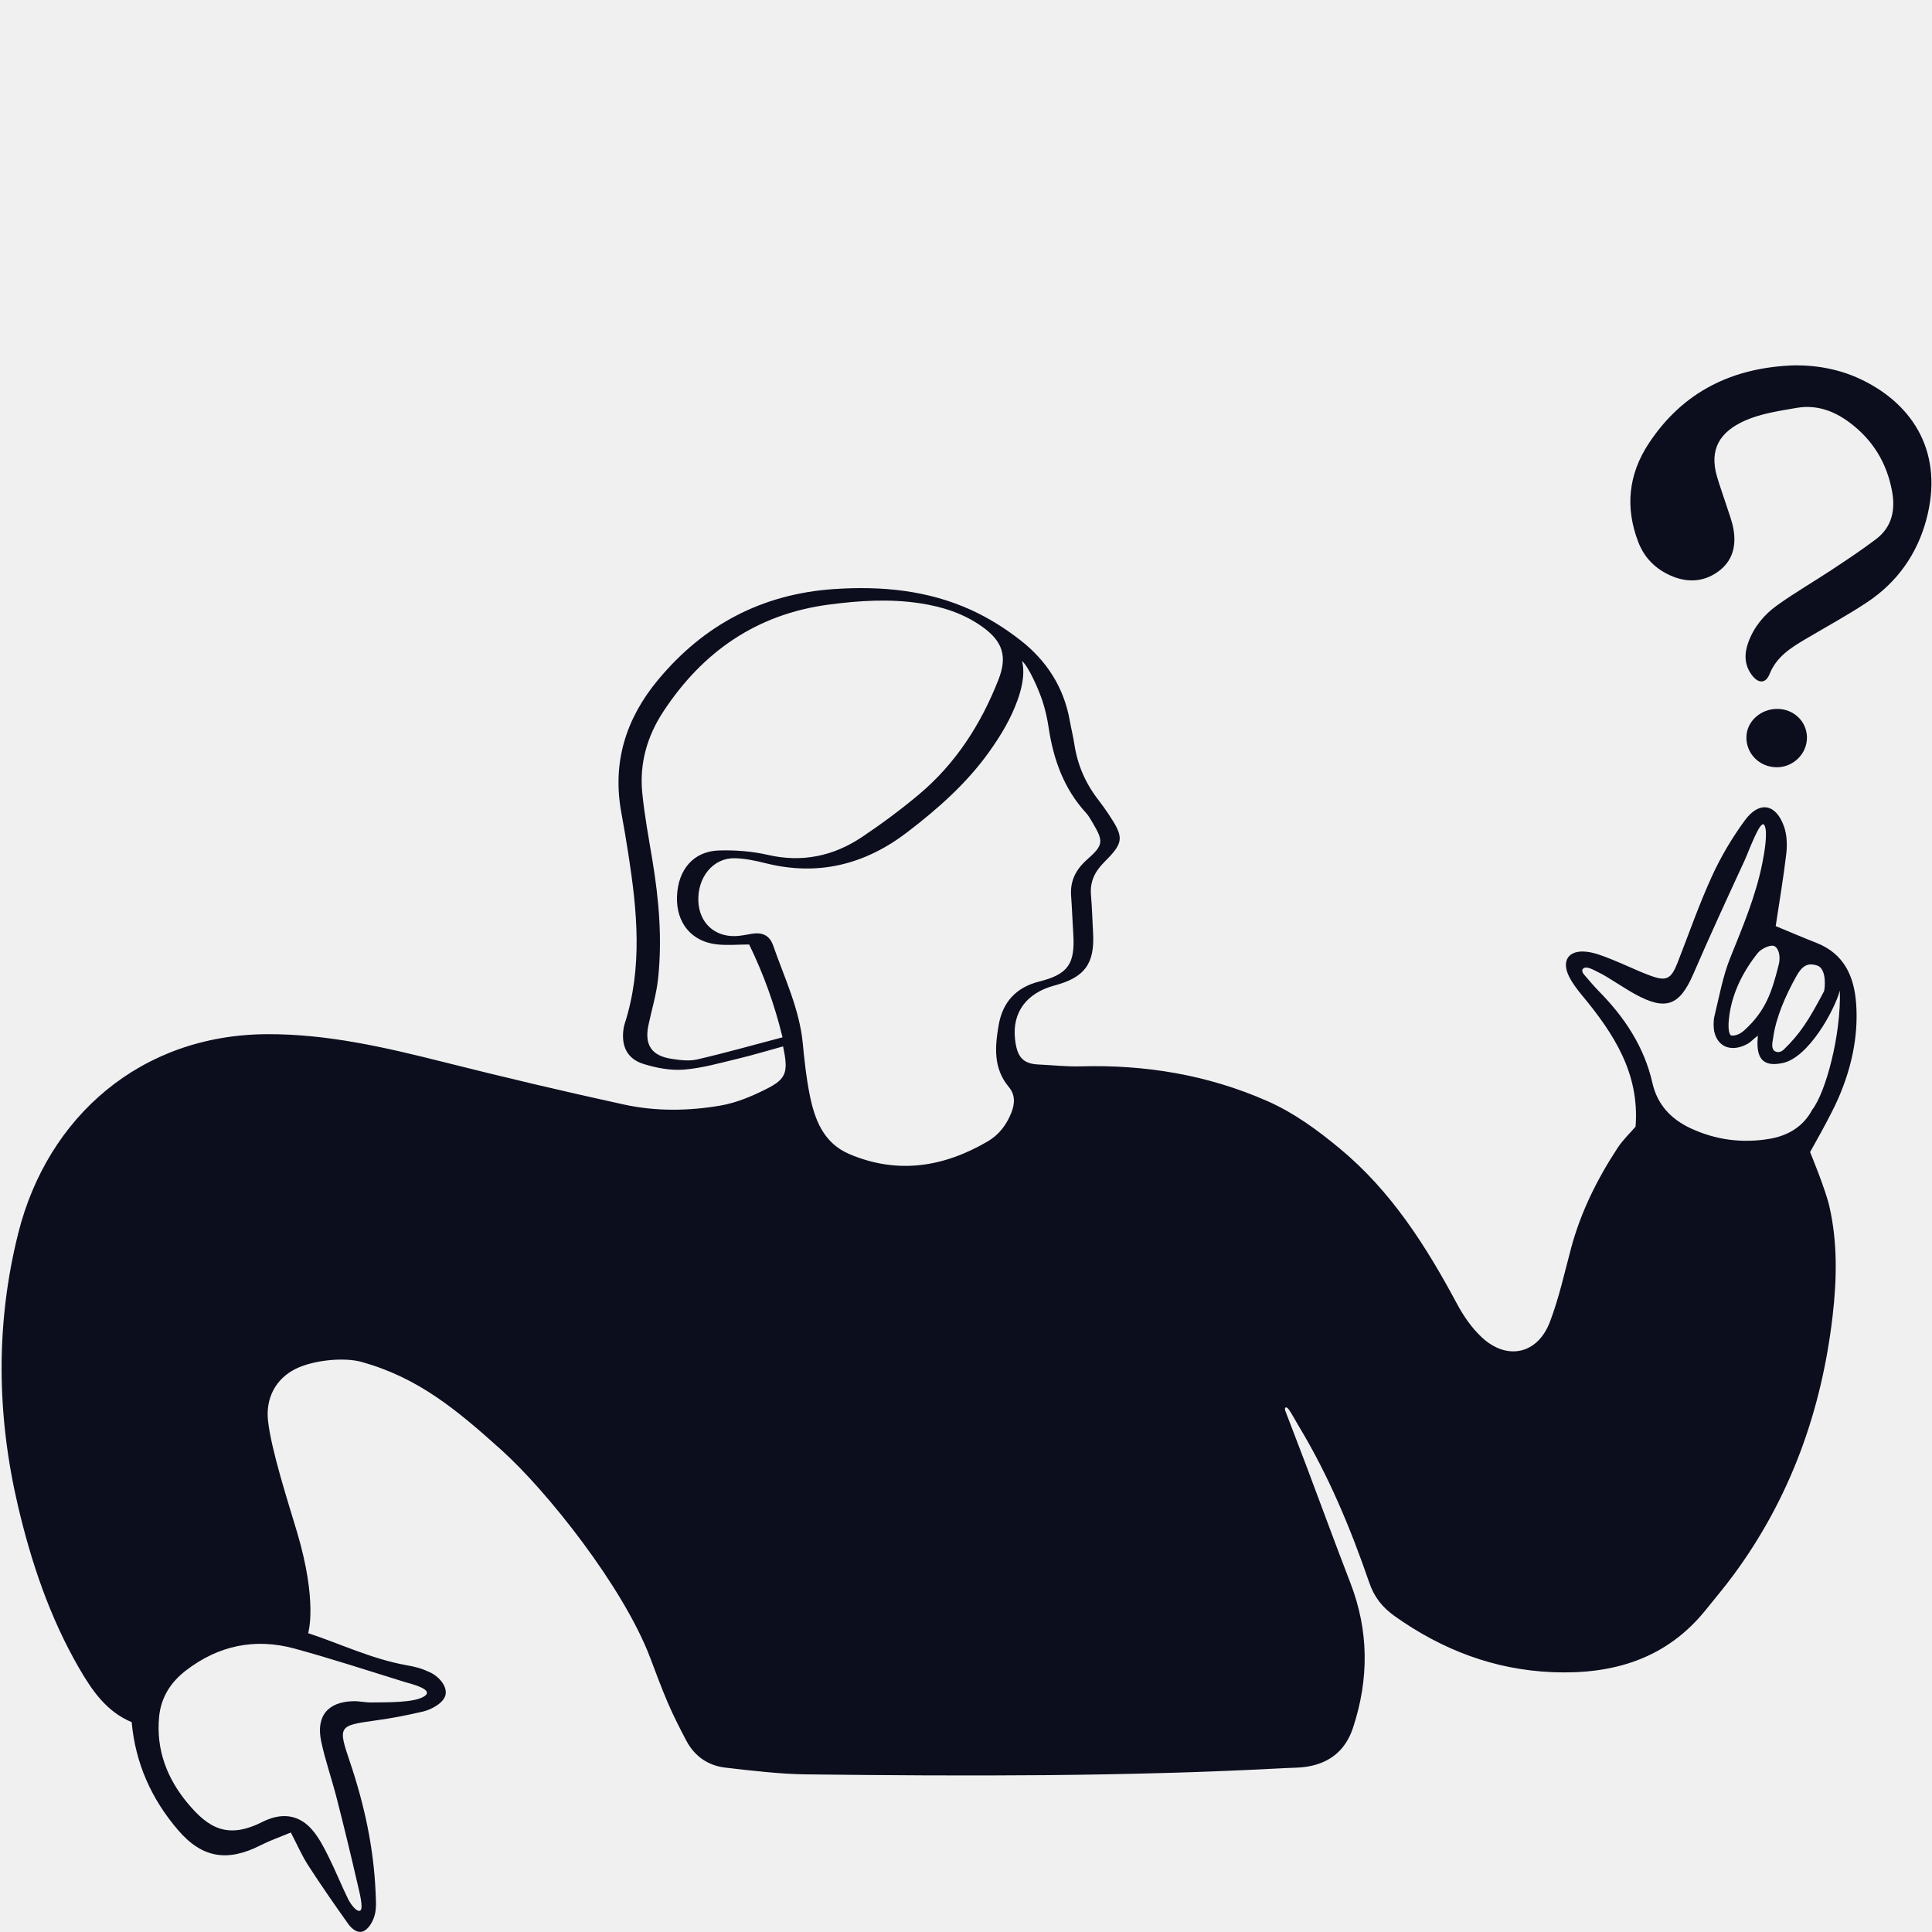
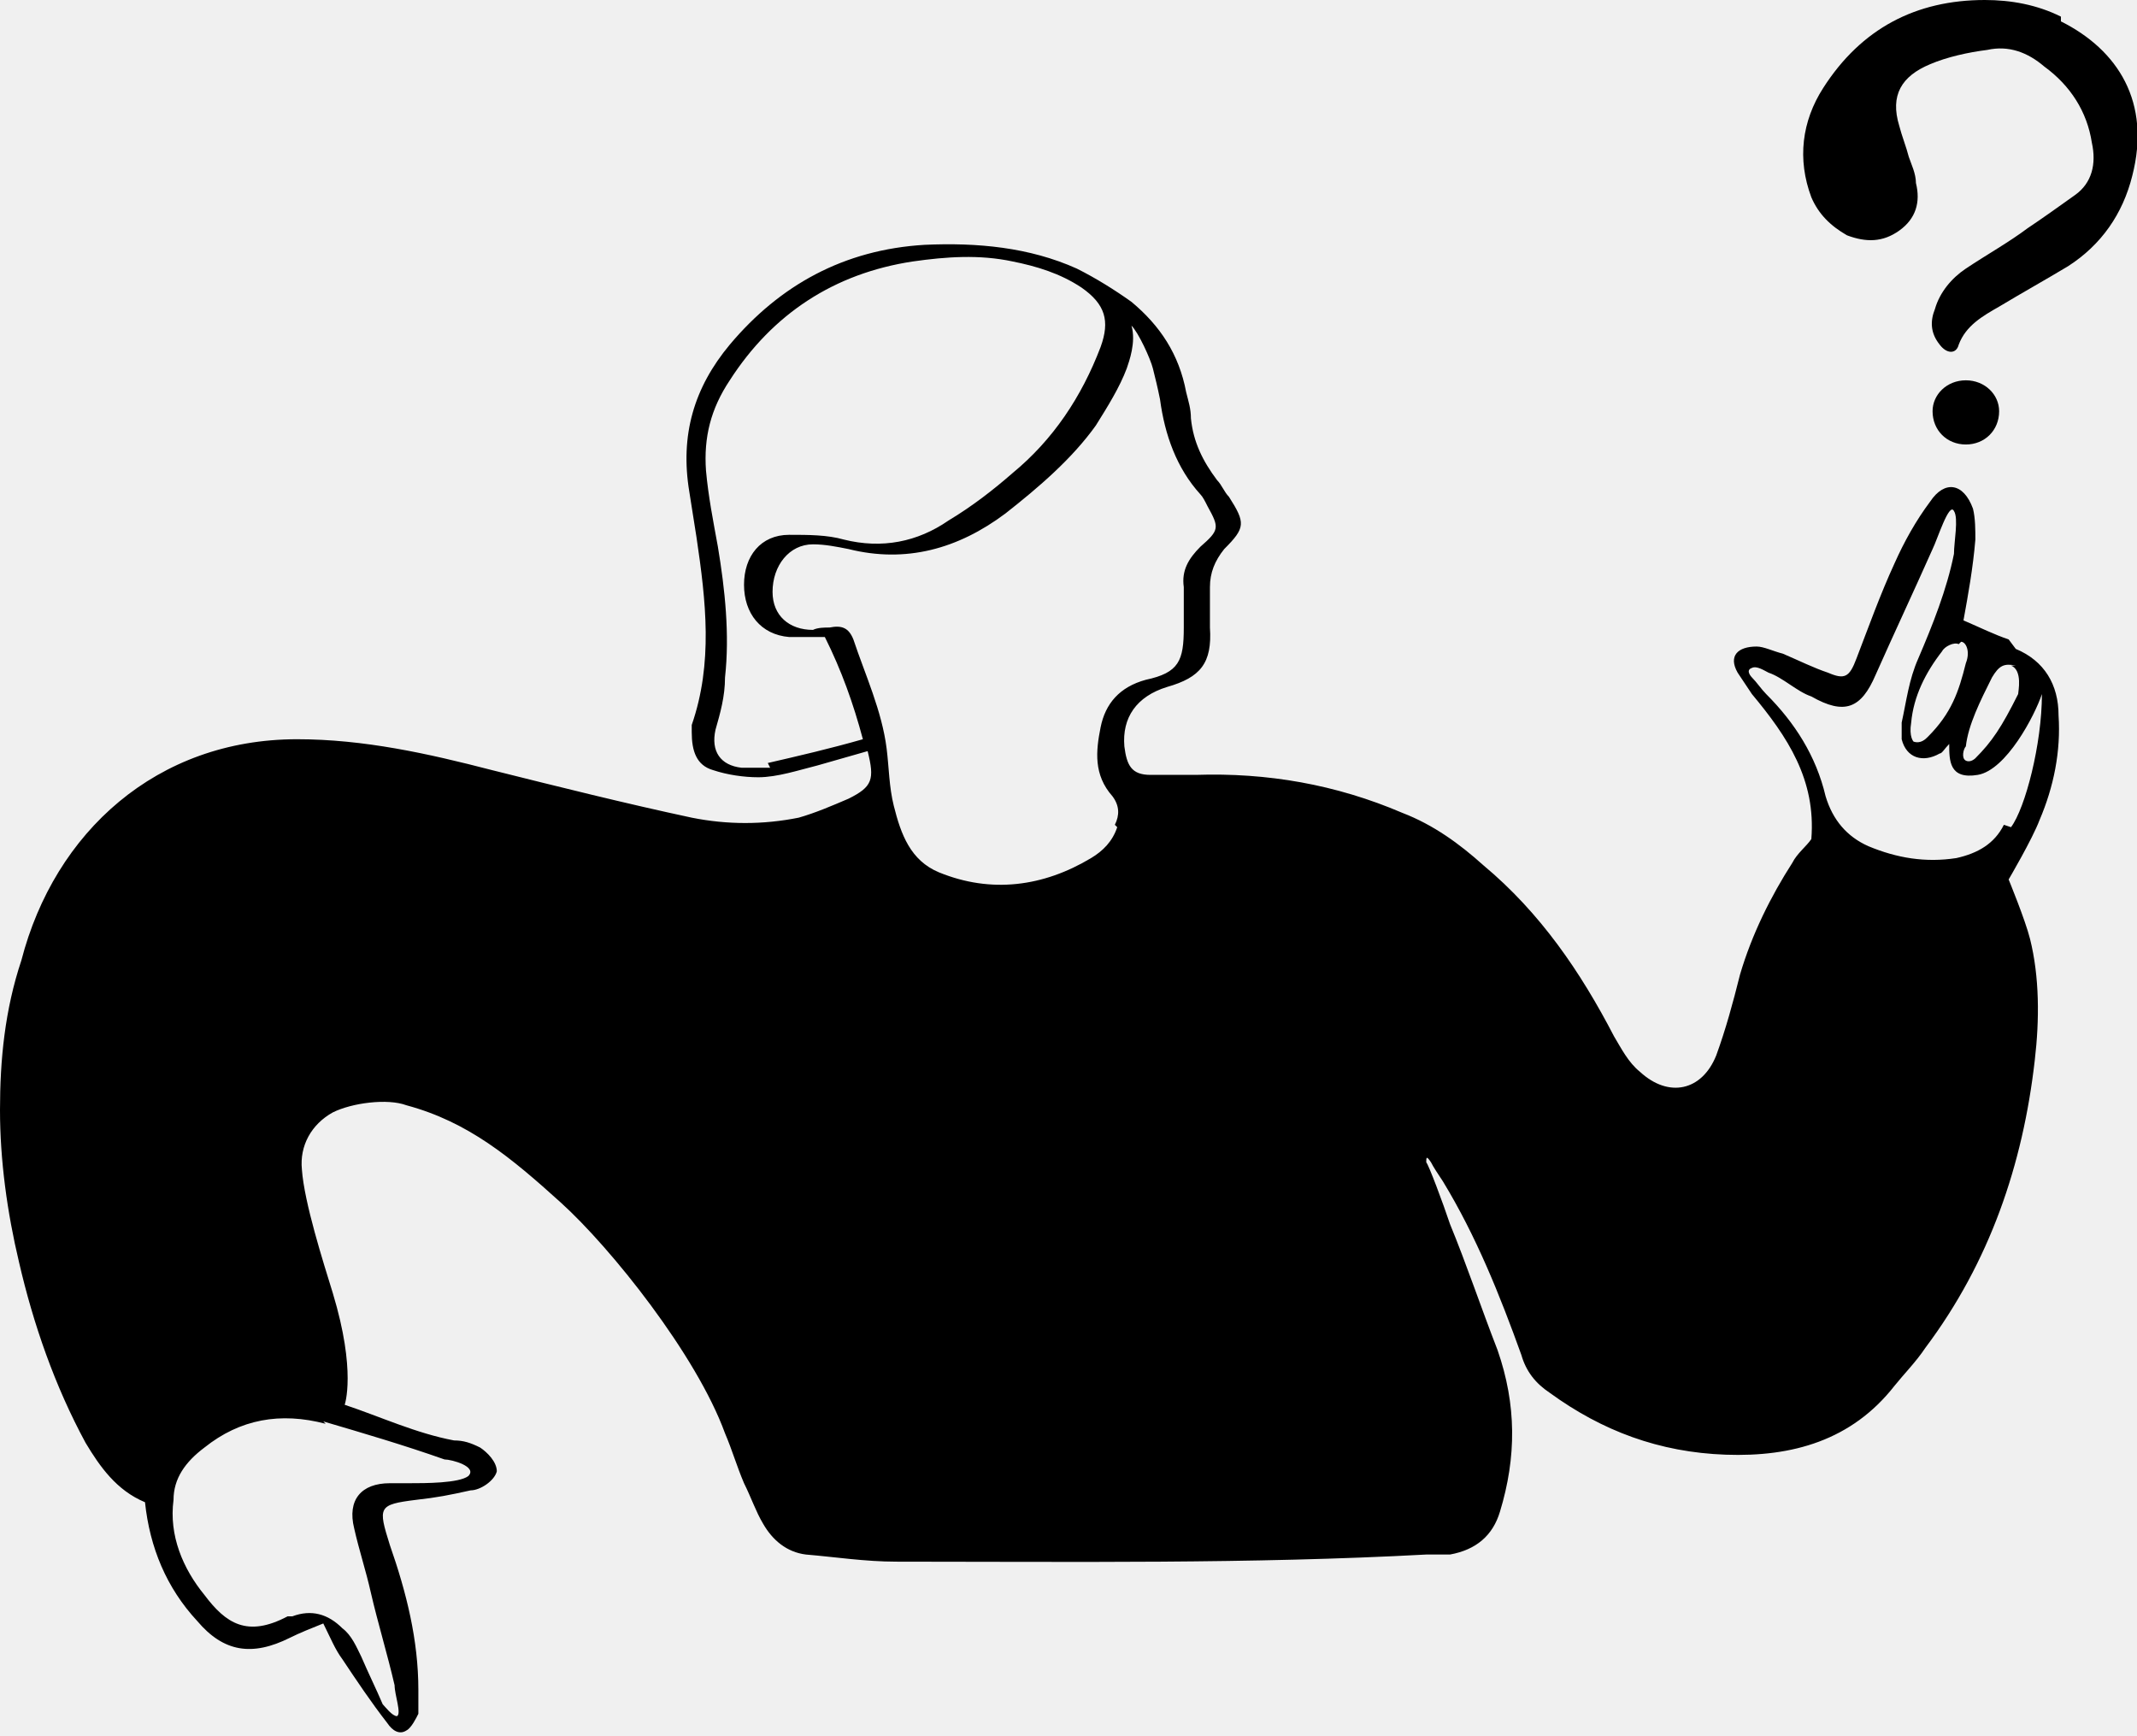
- <svg xmlns="http://www.w3.org/2000/svg" width="90" height="90" viewBox="0 0 90 90" fill="none">
-   <g clip-path="url(#clip0_7_694)">
-     <g clip-path="url(#clip1_7_694)">
-       <path d="M59.88 65.737C59.944 65.906 60.559 67.501 60.892 68.385C61.564 70.166 62.216 71.955 62.903 73.73C63.771 75.971 63.777 78.218 63.028 80.487C62.686 81.525 61.967 82.117 60.905 82.296C60.573 82.352 60.231 82.346 59.893 82.364C52.452 82.764 45.006 82.744 37.559 82.657C36.304 82.642 35.048 82.488 33.798 82.344C32.992 82.252 32.358 81.82 31.972 81.087C31.673 80.519 31.378 79.945 31.124 79.356C30.82 78.652 30.556 77.93 30.284 77.213C29.034 73.927 25.5 69.474 23.354 67.543C21.24 65.642 19.487 64.189 16.861 63.448C16.007 63.207 14.565 63.367 13.754 63.776C12.837 64.239 12.376 65.138 12.483 66.161C12.626 67.529 13.434 70.017 13.827 71.335C14.815 74.641 14.354 76.079 14.354 76.079C15.846 76.569 17.311 77.281 18.928 77.57C19.375 77.649 19.633 77.718 20.045 77.909C20.392 78.07 20.796 78.475 20.764 78.889C20.731 79.316 20.078 79.646 19.704 79.731C18.837 79.928 18.321 80.032 17.44 80.153C15.77 80.384 15.743 80.43 16.292 82.051C16.966 84.038 17.412 86.075 17.498 88.18C17.511 88.516 17.542 88.869 17.461 89.188C17.392 89.459 17.228 89.776 17.007 89.922C16.706 90.121 16.402 89.876 16.222 89.624C15.584 88.727 14.954 87.822 14.358 86.898C14.062 86.439 13.843 85.931 13.548 85.365C13.037 85.578 12.581 85.736 12.154 85.953C10.597 86.747 9.417 86.565 8.286 85.242C7.059 83.808 6.308 82.147 6.134 80.225C4.955 79.732 4.28 78.74 3.677 77.696C2.313 75.333 1.451 72.772 0.833 70.132C-0.156 65.906 -0.206 61.647 0.852 57.44C2.213 52.026 6.553 48.196 12.458 48.176C15.257 48.166 17.943 48.789 20.632 49.466C23.432 50.172 26.243 50.837 29.064 51.453C30.546 51.776 32.072 51.758 33.564 51.501C34.303 51.374 35.032 51.066 35.708 50.725C36.642 50.254 36.73 49.941 36.479 48.745C35.779 48.937 35.088 49.148 34.387 49.315C33.551 49.514 32.713 49.759 31.863 49.826C31.241 49.876 30.575 49.75 29.973 49.562C29.223 49.327 28.944 48.748 29.04 47.972C29.051 47.881 29.069 47.789 29.097 47.702C29.946 45.072 29.682 42.42 29.268 39.765C29.169 39.128 29.061 38.492 28.944 37.857C28.513 35.52 29.154 33.478 30.651 31.675C32.783 29.106 35.497 27.669 38.85 27.441C41.066 27.291 43.226 27.494 45.257 28.423C46.059 28.79 46.828 29.274 47.525 29.816C48.752 30.769 49.562 32.02 49.836 33.579C49.9 33.942 49.992 34.3 50.047 34.664C50.192 35.629 50.566 36.49 51.164 37.26C51.334 37.478 51.493 37.705 51.647 37.935C52.363 39.009 52.361 39.243 51.454 40.146C51.008 40.59 50.766 41.063 50.822 41.697C50.872 42.278 50.886 42.862 50.919 43.445C51.002 44.89 50.536 45.531 49.129 45.906C47.832 46.251 47.154 47.144 47.282 48.385C47.368 49.212 47.626 49.557 48.387 49.589C49.03 49.617 49.675 49.693 50.316 49.675C53.344 49.588 56.26 50.068 59.041 51.294C60.291 51.846 61.37 52.639 62.419 53.509C64.816 55.498 66.432 58.048 67.877 60.746C68.177 61.306 68.558 61.857 69.018 62.289C70.193 63.393 71.623 63.09 72.198 61.585C72.624 60.471 72.879 59.291 73.19 58.135C73.641 56.455 74.406 54.92 75.354 53.474C75.604 53.094 75.944 52.773 76.191 52.484C76.386 50.005 75.173 48.148 73.716 46.389C73.483 46.106 73.251 45.809 73.09 45.483C72.729 44.751 73.07 44.25 73.886 44.334C74.275 44.373 74.659 44.528 75.029 44.672C75.657 44.918 76.263 45.225 76.897 45.456C77.635 45.726 77.852 45.599 78.147 44.847C78.673 43.502 79.148 42.133 79.748 40.821C80.165 39.907 80.69 39.023 81.284 38.213C81.958 37.294 82.734 37.438 83.109 38.51C83.244 38.896 83.259 39.356 83.212 39.769C83.081 40.894 82.888 42.012 82.719 43.141C83.394 43.42 84.005 43.682 84.623 43.925C85.913 44.434 86.377 45.493 86.467 46.759C86.576 48.29 86.243 49.762 85.639 51.158C85.276 51.998 84.32 53.666 84.32 53.666C84.32 53.666 85.029 55.381 85.213 56.172C85.599 57.836 85.573 59.555 85.371 61.295C84.859 65.715 83.404 69.78 80.744 73.381C80.343 73.925 79.904 74.442 79.482 74.97C77.648 77.267 75.169 78.007 72.35 77.897C69.625 77.791 67.193 76.862 64.98 75.293C64.404 74.885 64.02 74.409 63.787 73.729C62.917 71.199 61.89 68.734 60.501 66.435C60.344 66.175 60.161 65.821 60.032 65.653C59.903 65.485 59.815 65.569 59.88 65.737ZM47.61 30.791C47.786 31.474 47.524 32.27 47.403 32.609C47.094 33.479 46.618 34.27 46.073 35.032C45.024 36.499 43.69 37.675 42.27 38.763C40.3 40.272 38.119 40.826 35.676 40.214C35.201 40.095 34.71 39.991 34.224 39.98C33.226 39.956 32.485 40.865 32.532 41.984C32.573 42.981 33.281 43.647 34.274 43.606C34.518 43.596 34.761 43.543 35.003 43.502C35.488 43.418 35.846 43.551 36.019 44.051C36.541 45.553 37.244 46.998 37.398 48.615C37.473 49.408 37.56 50.205 37.716 50.986C37.949 52.157 38.361 53.253 39.578 53.767C41.822 54.714 43.962 54.368 46.011 53.171C46.529 52.869 46.879 52.413 47.107 51.847C47.284 51.407 47.294 50.995 46.996 50.638C46.26 49.76 46.348 48.751 46.523 47.745C46.709 46.682 47.334 45.993 48.413 45.723C49.763 45.384 50.089 44.898 49.996 43.483C49.958 42.902 49.94 42.319 49.897 41.739C49.844 41.039 50.113 40.509 50.639 40.044C51.411 39.361 51.413 39.196 50.899 38.327C50.806 38.169 50.715 38.003 50.592 37.869C49.555 36.738 49.071 35.372 48.848 33.884C48.785 33.461 48.689 33.037 48.554 32.631C48.403 32.175 47.94 31.08 47.61 30.791ZM36.454 48.322C36.071 46.756 35.562 45.362 34.899 43.998C34.372 43.999 33.878 44.046 33.395 43.993C32.207 43.863 31.496 42.986 31.537 41.767C31.578 40.517 32.303 39.658 33.477 39.619C34.237 39.595 35.022 39.652 35.761 39.822C37.369 40.193 38.825 39.883 40.16 38.989C41.078 38.373 41.971 37.711 42.817 37.001C44.526 35.565 45.696 33.734 46.508 31.672C46.94 30.573 46.711 29.876 45.756 29.195C44.885 28.574 43.898 28.26 42.849 28.102C41.435 27.888 40.027 27.978 38.619 28.163C35.257 28.605 32.74 30.35 30.901 33.146C30.149 34.291 29.787 35.551 29.917 36.91C30.02 37.976 30.22 39.034 30.395 40.093C30.697 41.919 30.854 43.755 30.655 45.599C30.577 46.327 30.357 47.04 30.206 47.76C30.015 48.671 30.352 49.183 31.276 49.323C31.668 49.383 32.092 49.441 32.468 49.355C33.779 49.052 35.075 48.685 36.454 48.322ZM19.783 79.008C20.233 78.688 19.113 78.434 18.832 78.347C17.132 77.82 15.438 77.265 13.72 76.797C11.887 76.297 10.183 76.648 8.666 77.814C7.951 78.363 7.497 79.069 7.411 79.984C7.267 81.51 7.782 82.844 8.73 83.987C9.723 85.184 10.627 85.697 12.278 84.845C12.332 84.817 12.39 84.795 12.447 84.772C13.253 84.44 13.977 84.589 14.538 85.235C14.853 85.597 15.081 86.044 15.298 86.478C15.627 87.136 15.9 87.821 16.224 88.481C16.301 88.638 16.594 89.086 16.776 89.006C16.957 88.926 16.724 88.064 16.644 87.713C16.341 86.397 16.023 85.085 15.688 83.777C15.46 82.885 15.151 82.011 14.961 81.112C14.713 79.935 15.282 79.268 16.475 79.248C16.75 79.244 17.026 79.311 17.301 79.307C18.026 79.296 19.334 79.329 19.783 79.008ZM73.774 45.103C73.607 45.212 73.796 45.407 73.86 45.479C74.01 45.647 74.247 45.939 74.458 46.151C75.667 47.371 76.591 48.751 76.978 50.456C77.203 51.451 77.836 52.131 78.752 52.558C79.929 53.106 81.165 53.267 82.438 53.05C83.291 52.905 84.005 52.483 84.421 51.695C85.042 50.905 85.773 48.21 85.707 46.142C85.462 47.057 84.256 49.254 83.055 49.518C81.855 49.783 81.828 48.941 81.888 48.247C81.691 48.383 81.572 48.531 81.442 48.607C80.73 49.02 80.027 48.835 79.854 48.042C79.816 47.865 79.818 47.535 79.859 47.366C80.085 46.448 80.248 45.501 80.597 44.63C81.182 43.176 81.793 41.739 82.099 40.194C82.184 39.764 82.369 38.748 82.191 38.437C82.012 38.127 81.468 39.654 81.269 40.086C80.459 41.84 79.65 43.595 78.884 45.368C78.243 46.851 77.602 47.098 76.169 46.313C75.873 46.151 75.592 45.963 75.303 45.788C75.015 45.613 74.735 45.419 74.43 45.279C74.296 45.217 73.941 44.994 73.774 45.103ZM80.664 48.241C80.921 48.256 81.134 48.105 81.246 48.005C82.279 47.078 82.554 46.148 82.858 44.946C82.976 44.479 82.816 44.113 82.623 44.062C82.419 44.008 82.019 44.223 81.884 44.393C81.153 45.312 80.666 46.331 80.543 47.431C80.476 48.036 80.58 48.236 80.664 48.241ZM82.692 48.975C82.906 49.085 83.079 48.909 83.117 48.872C83.853 48.151 84.246 47.55 84.966 46.185C85.009 46.103 85.115 45.141 84.662 44.983C84.209 44.825 83.947 45 83.686 45.466C83.165 46.398 82.727 47.41 82.601 48.344C82.578 48.511 82.478 48.864 82.692 48.975Z" fill="#0C0E1E" />
-     </g>
-     <g clip-path="url(#clip2_7_694)">
-       <path d="M83.602 17.019C84.707 17.013 85.763 17.22 86.752 17.701C89.162 18.874 90.567 21.142 89.731 24.224C89.296 25.827 88.372 27.128 86.982 28.052C86.058 28.666 85.077 29.197 84.121 29.764C83.426 30.175 82.758 30.588 82.432 31.404C82.247 31.865 81.894 31.845 81.593 31.427C81.256 30.96 81.251 30.453 81.44 29.931C81.7 29.21 82.178 28.633 82.784 28.199C83.61 27.606 84.495 27.097 85.344 26.535C86.037 26.076 86.732 25.616 87.394 25.114C88.141 24.549 88.301 23.752 88.138 22.874C87.89 21.544 87.227 20.469 86.131 19.661C85.403 19.124 84.591 18.844 83.694 19.001C82.877 19.143 82.025 19.264 81.281 19.597C80.117 20.118 79.613 20.926 79.985 22.203C80.114 22.646 80.275 23.079 80.415 23.518C80.536 23.899 80.688 24.275 80.754 24.666C80.888 25.447 80.706 26.15 80.028 26.634C79.339 27.128 78.574 27.145 77.824 26.813C77.125 26.503 76.604 25.992 76.32 25.257C75.698 23.645 75.856 22.104 76.797 20.67C78.397 18.232 80.728 17.109 83.602 17.019ZM84.175 34.349C84.168 33.607 83.56 33.025 82.791 33.023C82.021 33.022 81.378 33.599 81.355 34.312C81.329 35.091 81.946 35.726 82.744 35.742C83.525 35.758 84.182 35.119 84.175 34.349Z" fill="#0C0E1E" />
-     </g>
-   </g>
-   <defs>
-     <clipPath id="clip0_7_694">
-       <rect width="90" height="90" fill="white" />
-     </clipPath>
-     <clipPath id="clip1_7_694">
-       <rect width="86.447" height="62.531" fill="white" transform="matrix(0.999996 -0.00289623 0.00209026 0.999998 -0.000488281 27.5125)" />
-     </clipPath>
-     <clipPath id="clip2_7_694">
-       <rect width="14.027" height="18.722" fill="white" transform="matrix(0.999996 -0.00289639 0.00209017 0.999998 75.9346 17.0408)" />
-     </clipPath>
-   </defs>
+ <svg xmlns="http://www.w3.org/2000/svg" id="Calque_1" version="1.1" viewBox="0 0 89.9 73">
+   <path d="M84.5,26.9c-.6-.2-1.2-.5-1.9-.8.2-1.1.4-2.2.5-3.4,0-.4,0-.9-.1-1.3-.4-1.1-1.2-1.2-1.8-.3-.6.8-1.1,1.7-1.5,2.6-.6,1.3-1.1,2.7-1.6,4-.3.8-.5.9-1.2.6-.6-.2-1.2-.5-1.9-.8-.4-.1-.8-.3-1.1-.3-.8,0-1.2.4-.8,1.1.2.3.4.6.6.9,1.5,1.8,2.7,3.6,2.5,6.1-.2.3-.6.6-.8,1-.9,1.4-1.7,3-2.2,4.7-.3,1.2-.6,2.3-1,3.4-.6,1.5-2,1.8-3.2.7-.5-.4-.8-1-1.1-1.5-1.4-2.7-3.1-5.2-5.5-7.2-1-.9-2.1-1.7-3.4-2.2-2.8-1.2-5.7-1.7-8.7-1.6-.6,0-1.3,0-1.9,0-.8,0-1-.4-1.1-1.2-.1-1.2.5-2.1,1.8-2.5,1.4-.4,1.9-1,1.8-2.5,0-.6,0-1.2,0-1.7,0-.6.2-1.1.6-1.6.9-.9.9-1.1.2-2.2-.2-.2-.3-.5-.5-.7-.6-.8-1-1.6-1.1-2.6,0-.4-.1-.7-.2-1.1-.3-1.6-1.1-2.8-2.3-3.8-.7-.5-1.5-1-2.3-1.4-2-.9-4.2-1.1-6.4-1-3.4.2-6.1,1.7-8.2,4.2-1.5,1.8-2.1,3.8-1.7,6.2.1.6.2,1.3.3,1.9.4,2.7.7,5.3-.2,7.9,0,0,0,.2,0,.3,0,.8.2,1.4.9,1.6.6.2,1.3.3,1.9.3.8,0,1.7-.3,2.5-.5.7-.2,1.4-.4,2.1-.6.3,1.2.2,1.5-.8,2-.7.3-1.4.6-2.1.8-1.5.3-3,.3-4.5,0-2.8-.6-5.6-1.3-8.4-2-2.7-.7-5.4-1.3-8.2-1.3-5.9,0-10.2,3.9-11.6,9.3C.2,42.5,0,44.6,0,46.7h0c0,2.1.3,4.3.8,6.4.6,2.6,1.5,5.2,2.8,7.6.6,1,1.3,2,2.5,2.5.2,1.9.9,3.6,2.2,5,1.1,1.3,2.3,1.5,3.9.7.4-.2.9-.4,1.4-.6.3.6.5,1.1.8,1.5.6.9,1.2,1.8,1.9,2.7.2.3.5.5.8.3.2-.1.4-.5.5-.7,0-.3,0-.7,0-1,0-2.1-.5-4.1-1.2-6.1-.5-1.6-.5-1.7,1.1-1.9.9-.1,1.4-.2,2.3-.4.4,0,1-.4,1.1-.8,0-.4-.4-.8-.7-1-.4-.2-.7-.3-1.1-.3-1.6-.3-3.1-1-4.6-1.5,0,0,.5-1.4-.5-4.7-.4-1.3-1.2-3.8-1.3-5.2-.1-1,.4-1.9,1.3-2.4.8-.4,2.3-.6,3.1-.3,2.6.7,4.4,2.2,6.5,4.1,2.1,1.9,5.7,6.4,6.9,9.7.3.7.5,1.4.8,2.1.3.6.5,1.2.8,1.7.4.7,1,1.2,1.8,1.3,1.2.1,2.5.3,3.8.3,7.4,0,14.9.1,22.3-.3.3,0,.7,0,1,0,1.1-.2,1.8-.8,2.1-1.8.7-2.3.7-4.5-.1-6.8-.7-1.8-1.3-3.6-2-5.3-.3-.9-.9-2.5-1-2.6,0-.2,0-.3.2,0,.1.2.3.5.5.8,1.4,2.3,2.4,4.8,3.3,7.3.2.7.6,1.2,1.2,1.6,2.2,1.6,4.6,2.5,7.4,2.6,2.8.1,5.3-.6,7.1-2.9.4-.5.9-1,1.3-1.6,2.7-3.6,4.1-7.7,4.6-12.1.2-1.7.2-3.5-.2-5.1-.2-.8-.9-2.5-.9-2.5,0,0,1-1.7,1.3-2.5.6-1.4.9-2.9.8-4.4,0-1.3-.6-2.3-1.8-2.8ZM13.6,59.8c1.7.5,3.4,1,5.1,1.6.3,0,1.4.3,1,.7-.4.3-1.8.3-2.5.3-.3,0-.6,0-.8,0-1.2,0-1.8.7-1.5,1.9.2.9.5,1.8.7,2.7.3,1.3.7,2.6,1,3.9,0,.4.3,1.2.1,1.3-.2,0-.5-.4-.6-.5-.3-.7-.6-1.3-.9-2-.2-.4-.4-.9-.8-1.2-.6-.6-1.3-.8-2.1-.5,0,0-.1,0-.2,0-1.7.9-2.6.3-3.5-.9-.9-1.1-1.5-2.5-1.3-4,0-.9.5-1.6,1.3-2.2,1.5-1.2,3.2-1.5,5.1-1ZM32.4,32.3c-.4,0-.8,0-1.2,0-.9-.1-1.3-.7-1.1-1.6.2-.7.4-1.4.4-2.2.2-1.8,0-3.7-.3-5.5-.2-1.1-.4-2.1-.5-3.2-.1-1.4.2-2.6,1-3.8,1.8-2.8,4.4-4.5,7.7-5,1.4-.2,2.8-.3,4.2,0,1,.2,2,.5,2.9,1.1,1,.7,1.2,1.4.8,2.5-.8,2.1-2,3.9-3.7,5.3-.8.7-1.7,1.4-2.7,2-1.3.9-2.8,1.2-4.4.8-.7-.2-1.5-.2-2.3-.2-1.2,0-1.9.9-1.9,2.1,0,1.2.7,2.1,1.9,2.2.5,0,1,0,1.5,0,.7,1.4,1.2,2.8,1.6,4.3-1.4.4-2.7.7-4,1ZM47,34.8c-.2.6-.6,1-1.1,1.3-2,1.2-4.2,1.5-6.4.6-1.2-.5-1.6-1.6-1.9-2.8-.2-.8-.2-1.6-.3-2.4-.2-1.6-.9-3.1-1.4-4.6-.2-.5-.5-.6-1-.5-.2,0-.5,0-.7.1-1,0-1.7-.6-1.7-1.6,0-1.1.7-2,1.7-2,.5,0,1,.1,1.5.2,2.4.6,4.6,0,6.6-1.5,1.4-1.1,2.8-2.3,3.8-3.7.5-.8,1-1.6,1.3-2.4.1-.3.4-1.1.2-1.8.3.3.8,1.4.9,1.8.1.4.2.8.3,1.3.2,1.5.7,2.9,1.7,4,.1.1.2.3.3.5.5.9.5,1-.3,1.7-.5.5-.8,1-.7,1.7,0,.6,0,1.2,0,1.7,0,1.4-.2,1.9-1.6,2.2-1.1.3-1.7,1-1.9,2-.2,1-.3,2,.5,2.9.3.4.3.8.1,1.2ZM84.6,28c.5.2.3,1.1.3,1.2-.7,1.4-1.1,2-1.8,2.7,0,0-.2.2-.4.1s-.1-.5,0-.6c.1-.9.6-1.9,1.1-2.9.3-.5.5-.6,1-.5ZM82.5,27c.2,0,.4.4.2.9-.3,1.2-.6,2.1-1.6,3.1-.1.1-.3.3-.6.2,0,0-.2-.2-.1-.8.1-1.1.6-2.1,1.3-3,.1-.2.5-.4.7-.3ZM84.3,34.7c-.4.8-1.1,1.2-2,1.4-1.3.2-2.5,0-3.7-.5-.9-.4-1.5-1.1-1.8-2.1-.4-1.7-1.3-3.1-2.5-4.3-.2-.2-.4-.5-.6-.7,0,0-.3-.3,0-.4.2-.1.5.1.7.2.3.1.6.3.9.5.3.2.6.4.9.5,1.4.8,2.1.5,2.7-.9.8-1.8,1.6-3.5,2.4-5.3.2-.4.7-2,.9-1.6.2.3,0,1.3,0,1.8-.3,1.5-.9,3-1.5,4.4-.4.9-.5,1.8-.7,2.7,0,.2,0,.5,0,.7.2.8.9,1,1.6.6.1,0,.2-.2.4-.4,0,.7,0,1.5,1.2,1.3s2.4-2.5,2.7-3.4c0,2.1-.7,4.8-1.3,5.6Z" />
+   <path d="M82.7,18.7c.8,0,1.4-.6,1.4-1.4,0-.7-.6-1.3-1.4-1.3-.8,0-1.4.6-1.4,1.3,0,.8.6,1.4,1.4,1.4Z" />
+   <path d="M86.7.7C85.7.2,84.6,0,83.5,0c-2.9,0-5.2,1.2-6.8,3.7-.9,1.4-1.1,3-.5,4.6.3.7.8,1.2,1.5,1.6.8.3,1.5.3,2.2-.2.7-.5.9-1.2.7-2,0-.4-.2-.8-.3-1.1-.1-.4-.3-.9-.4-1.3-.4-1.3.1-2.1,1.3-2.6.7-.3,1.6-.5,2.4-.6.9-.2,1.7.1,2.4.7,1.1.8,1.8,1.9,2,3.2.2.9,0,1.7-.7,2.2-.7.5-1.4,1-2,1.4-.8.6-1.7,1.1-2.6,1.7-.6.4-1.1,1-1.3,1.7-.2.5-.2,1,.2,1.5.3.4.7.4.8,0,.3-.8,1-1.2,1.7-1.6,1-.6,1.9-1.1,2.9-1.7,1.4-.9,2.3-2.2,2.7-3.8.8-3.1-.6-5.3-3-6.5Z" />
</svg>
